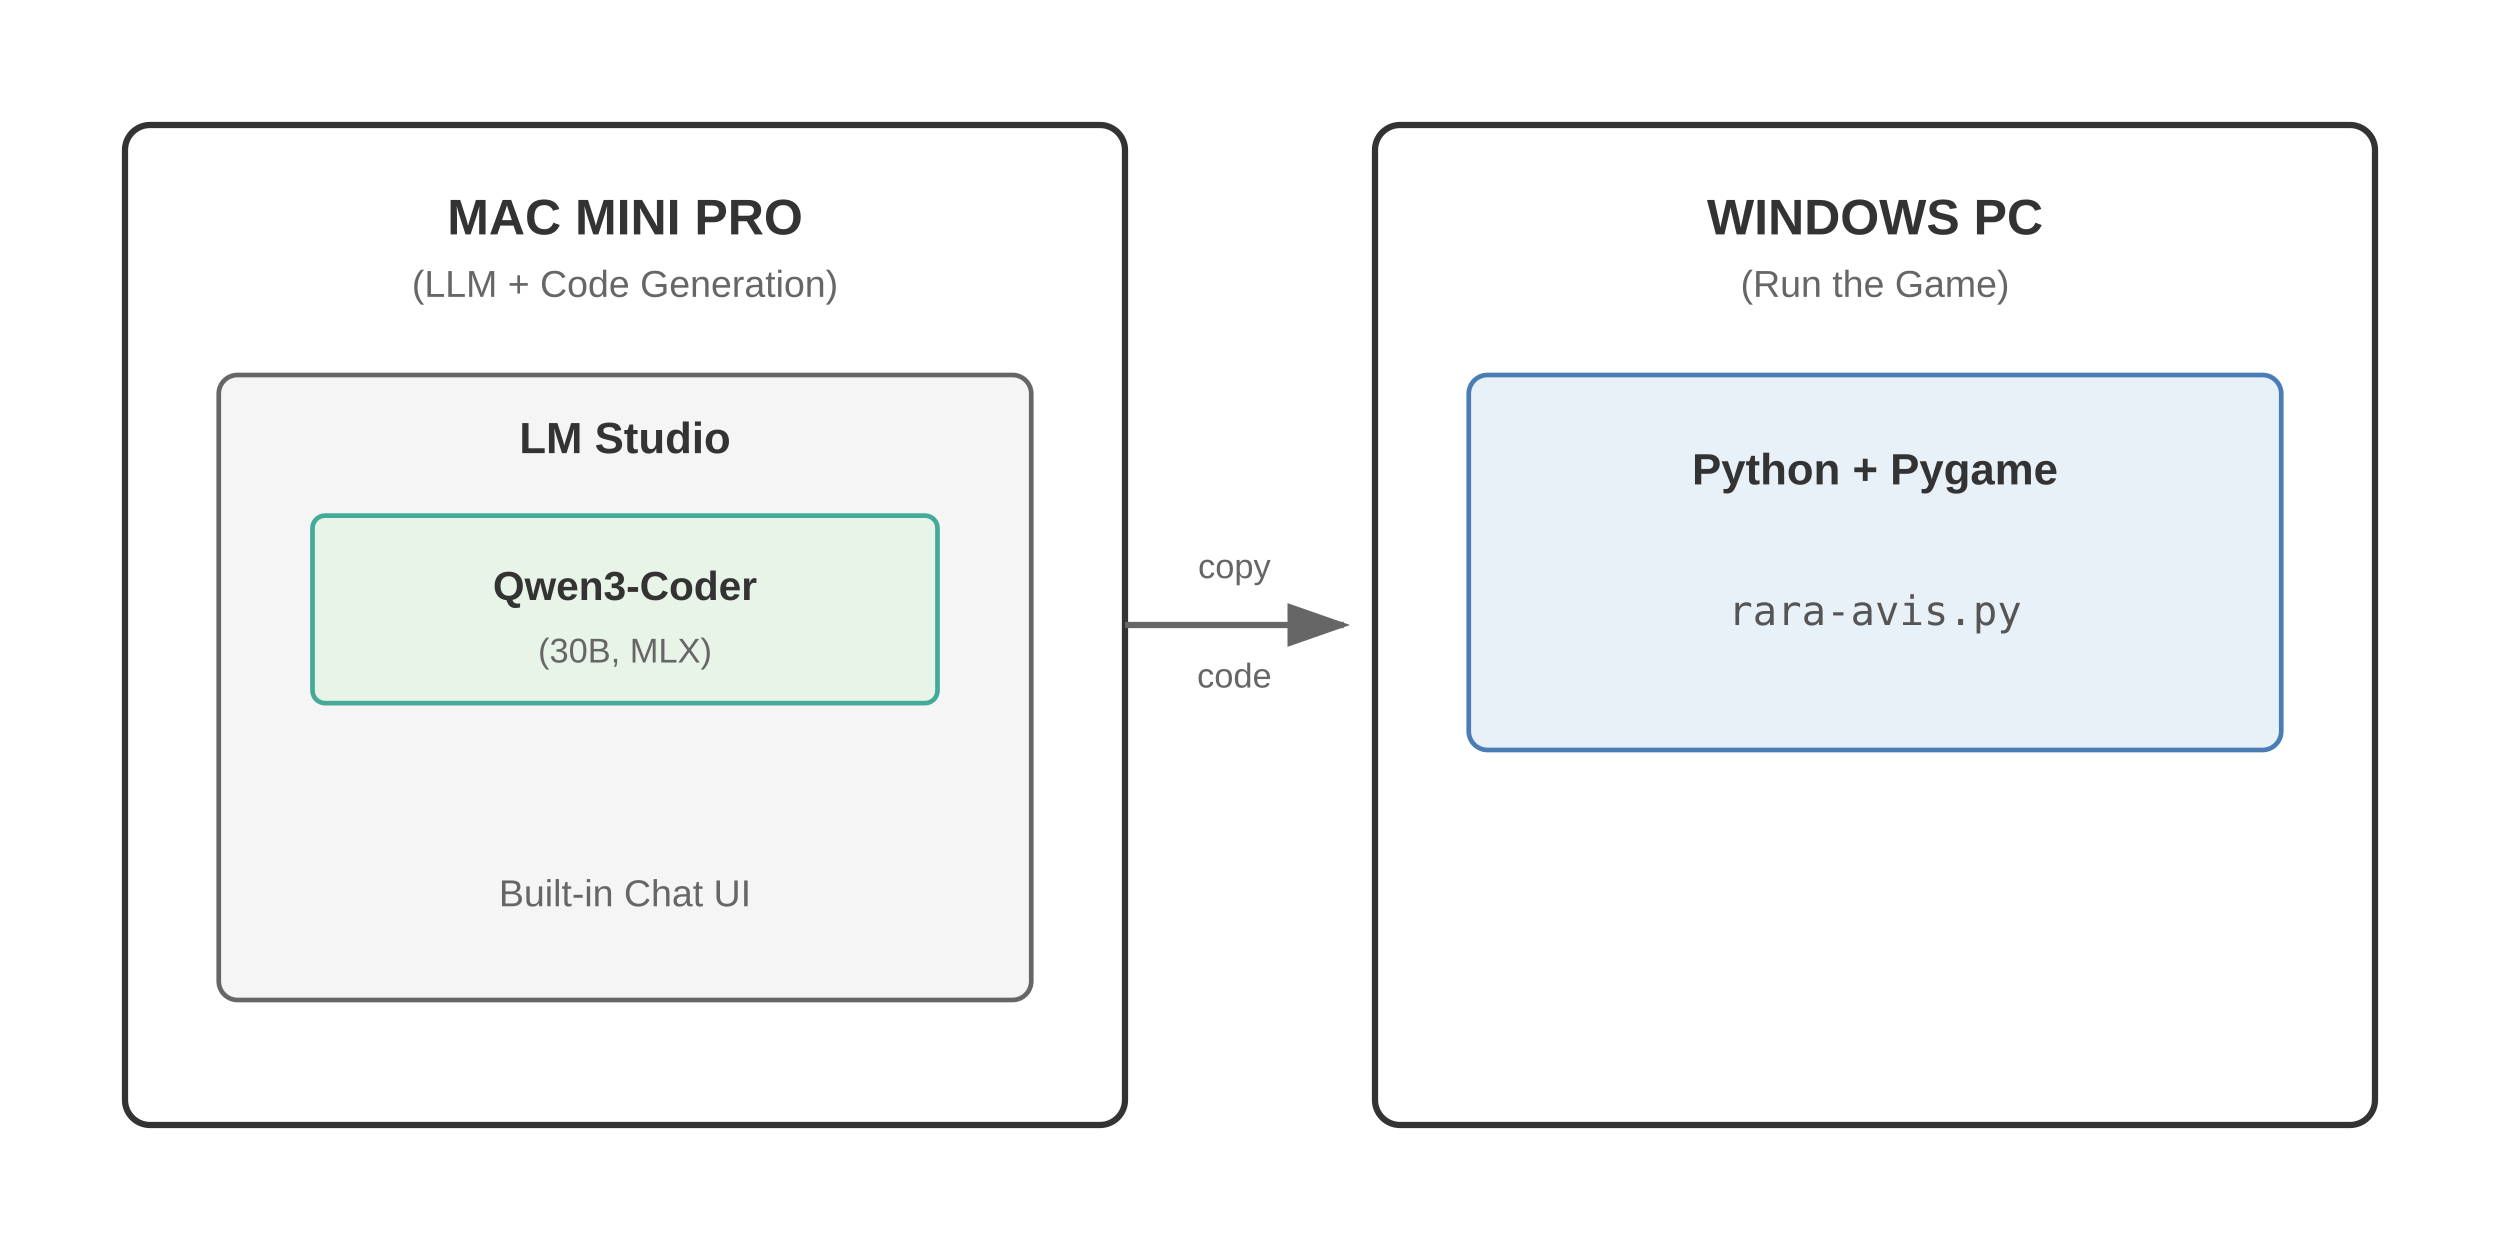
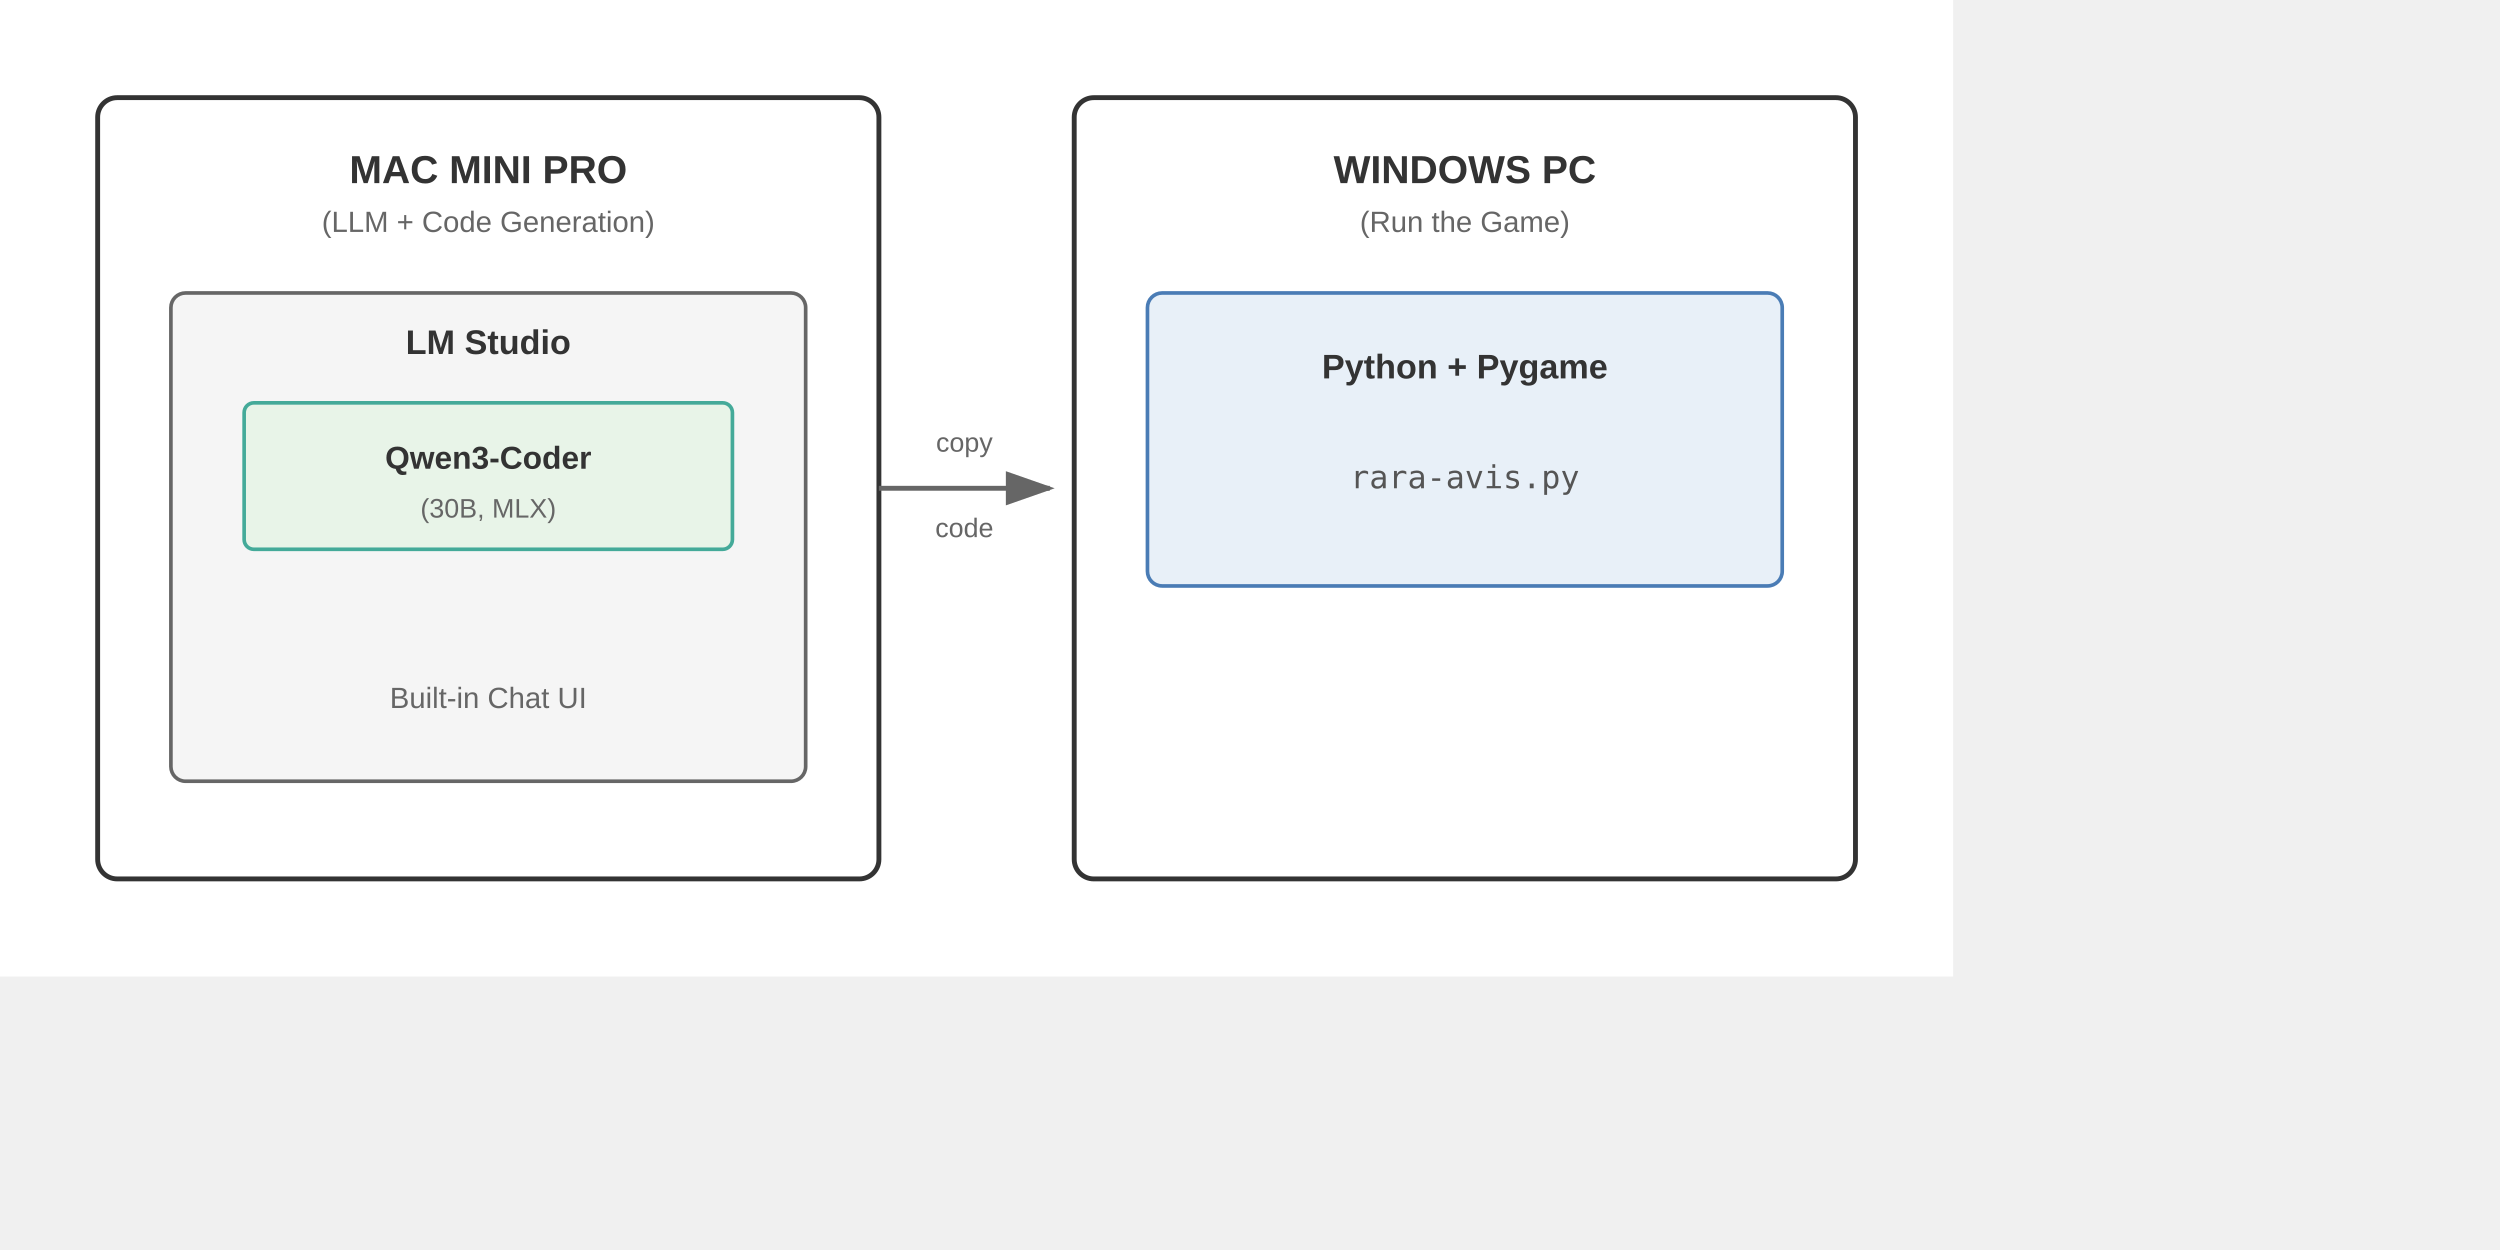
- <svg xmlns="http://www.w3.org/2000/svg" viewBox="0 0 800 400" width="800" height="400">
+ <svg xmlns="http://www.w3.org/2000/svg" viewBox="0 0 1024 512" width="800" height="400">
  <rect width="800" height="400" fill="white" />
  <rect x="40" y="40" width="320" height="320" rx="8" fill="none" stroke="#333" stroke-width="2" />
-   <text x="200" y="75" font-family="Arial, sans-serif" font-size="16" font-weight="bold" text-anchor="middle" fill="#333">MAC MINI PRO</text>
-   <text x="200" y="95" font-family="Arial, sans-serif" font-size="12" text-anchor="middle" fill="#666">(LLM + Code Generation)</text>
+   <text x="200" y="75" font-family="Arial, sans-serif" font-size="16" font-weight="bold" text-anchor="middle" fill="#333" style="white-space: pre;">MAC MINI PRO</text>
+   <text x="200" y="95" font-family="Arial, sans-serif" font-size="12" text-anchor="middle" fill="#666" style="white-space: pre;">(LLM + Code Generation)</text>
  <rect x="70" y="120" width="260" height="200" rx="6" fill="#f5f5f5" stroke="#666" stroke-width="1.5" />
-   <text x="200" y="145" font-family="Arial, sans-serif" font-size="14" font-weight="bold" text-anchor="middle" fill="#333">LM Studio</text>
+   <text x="200" y="145" font-family="Arial, sans-serif" font-size="14" font-weight="bold" text-anchor="middle" fill="#333" style="white-space: pre;">LM Studio</text>
  <rect x="100" y="165" width="200" height="60" rx="4" fill="#e8f4e8" stroke="#4a9" stroke-width="1.5" />
-   <text x="200" y="192" font-family="Arial, sans-serif" font-size="13" font-weight="bold" text-anchor="middle" fill="#333">Qwen3-Coder</text>
-   <text x="200" y="212" font-family="Arial, sans-serif" font-size="11" text-anchor="middle" fill="#666">(30B, MLX)</text>
-   <text x="200" y="290" font-family="Arial, sans-serif" font-size="12" text-anchor="middle" fill="#666">Built-in Chat UI</text>
+   <text x="200" y="192" font-family="Arial, sans-serif" font-size="13" font-weight="bold" text-anchor="middle" fill="#333" style="white-space: pre;">Qwen3-Coder</text>
+   <text x="200" y="212" font-family="Arial, sans-serif" font-size="11" text-anchor="middle" fill="#666" style="white-space: pre;">(30B, MLX)</text>
+   <text x="200" y="290" font-family="Arial, sans-serif" font-size="12" text-anchor="middle" fill="#666" style="white-space: pre;">Built-in Chat UI</text>
  <rect x="440" y="40" width="320" height="320" rx="8" fill="none" stroke="#333" stroke-width="2" />
-   <text x="600" y="75" font-family="Arial, sans-serif" font-size="16" font-weight="bold" text-anchor="middle" fill="#333">WINDOWS PC</text>
-   <text x="600" y="95" font-family="Arial, sans-serif" font-size="12" text-anchor="middle" fill="#666">(Run the Game)</text>
+   <text x="600" y="75" font-family="Arial, sans-serif" font-size="16" font-weight="bold" text-anchor="middle" fill="#333" style="white-space: pre;">WINDOWS PC</text>
+   <text x="600" y="95" font-family="Arial, sans-serif" font-size="12" text-anchor="middle" fill="#666" style="white-space: pre;">(Run the Game)</text>
  <rect x="470" y="120" width="260" height="120" rx="6" fill="#e8f0f8" stroke="#4a7cb5" stroke-width="1.5" />
-   <text x="600" y="155" font-family="Arial, sans-serif" font-size="14" font-weight="bold" text-anchor="middle" fill="#333">Python + Pygame</text>
-   <text x="600" y="200" font-family="monospace" font-size="13" text-anchor="middle" fill="#555">rara-avis.py</text>
+   <text x="600" y="155" font-family="Arial, sans-serif" font-size="14" font-weight="bold" text-anchor="middle" fill="#333" style="white-space: pre;">Python + Pygame</text>
+   <text x="600" y="200" font-family="monospace" font-size="13" text-anchor="middle" fill="#555" style="white-space: pre;">rara-avis.py</text>
  <defs>
    <marker id="arrowhead" markerWidth="10" markerHeight="7" refX="9" refY="3.5" orient="auto">
      <polygon points="0 0, 10 3.5, 0 7" fill="#666" />
    </marker>
  </defs>
  <line x1="360" y1="200" x2="430" y2="200" stroke="#666" stroke-width="2" marker-end="url(#arrowhead)" />
-   <text x="395" y="185" font-family="Arial, sans-serif" font-size="11" text-anchor="middle" fill="#666">copy</text>
-   <text x="395" y="220" font-family="Arial, sans-serif" font-size="11" text-anchor="middle" fill="#666">code</text>
+   <text x="395" y="185" font-family="Arial, sans-serif" font-size="11" text-anchor="middle" fill="#666" style="white-space: pre;">copy</text>
+   <text x="395" y="220" font-family="Arial, sans-serif" font-size="11" text-anchor="middle" fill="#666" style="white-space: pre;">code</text>
</svg>
